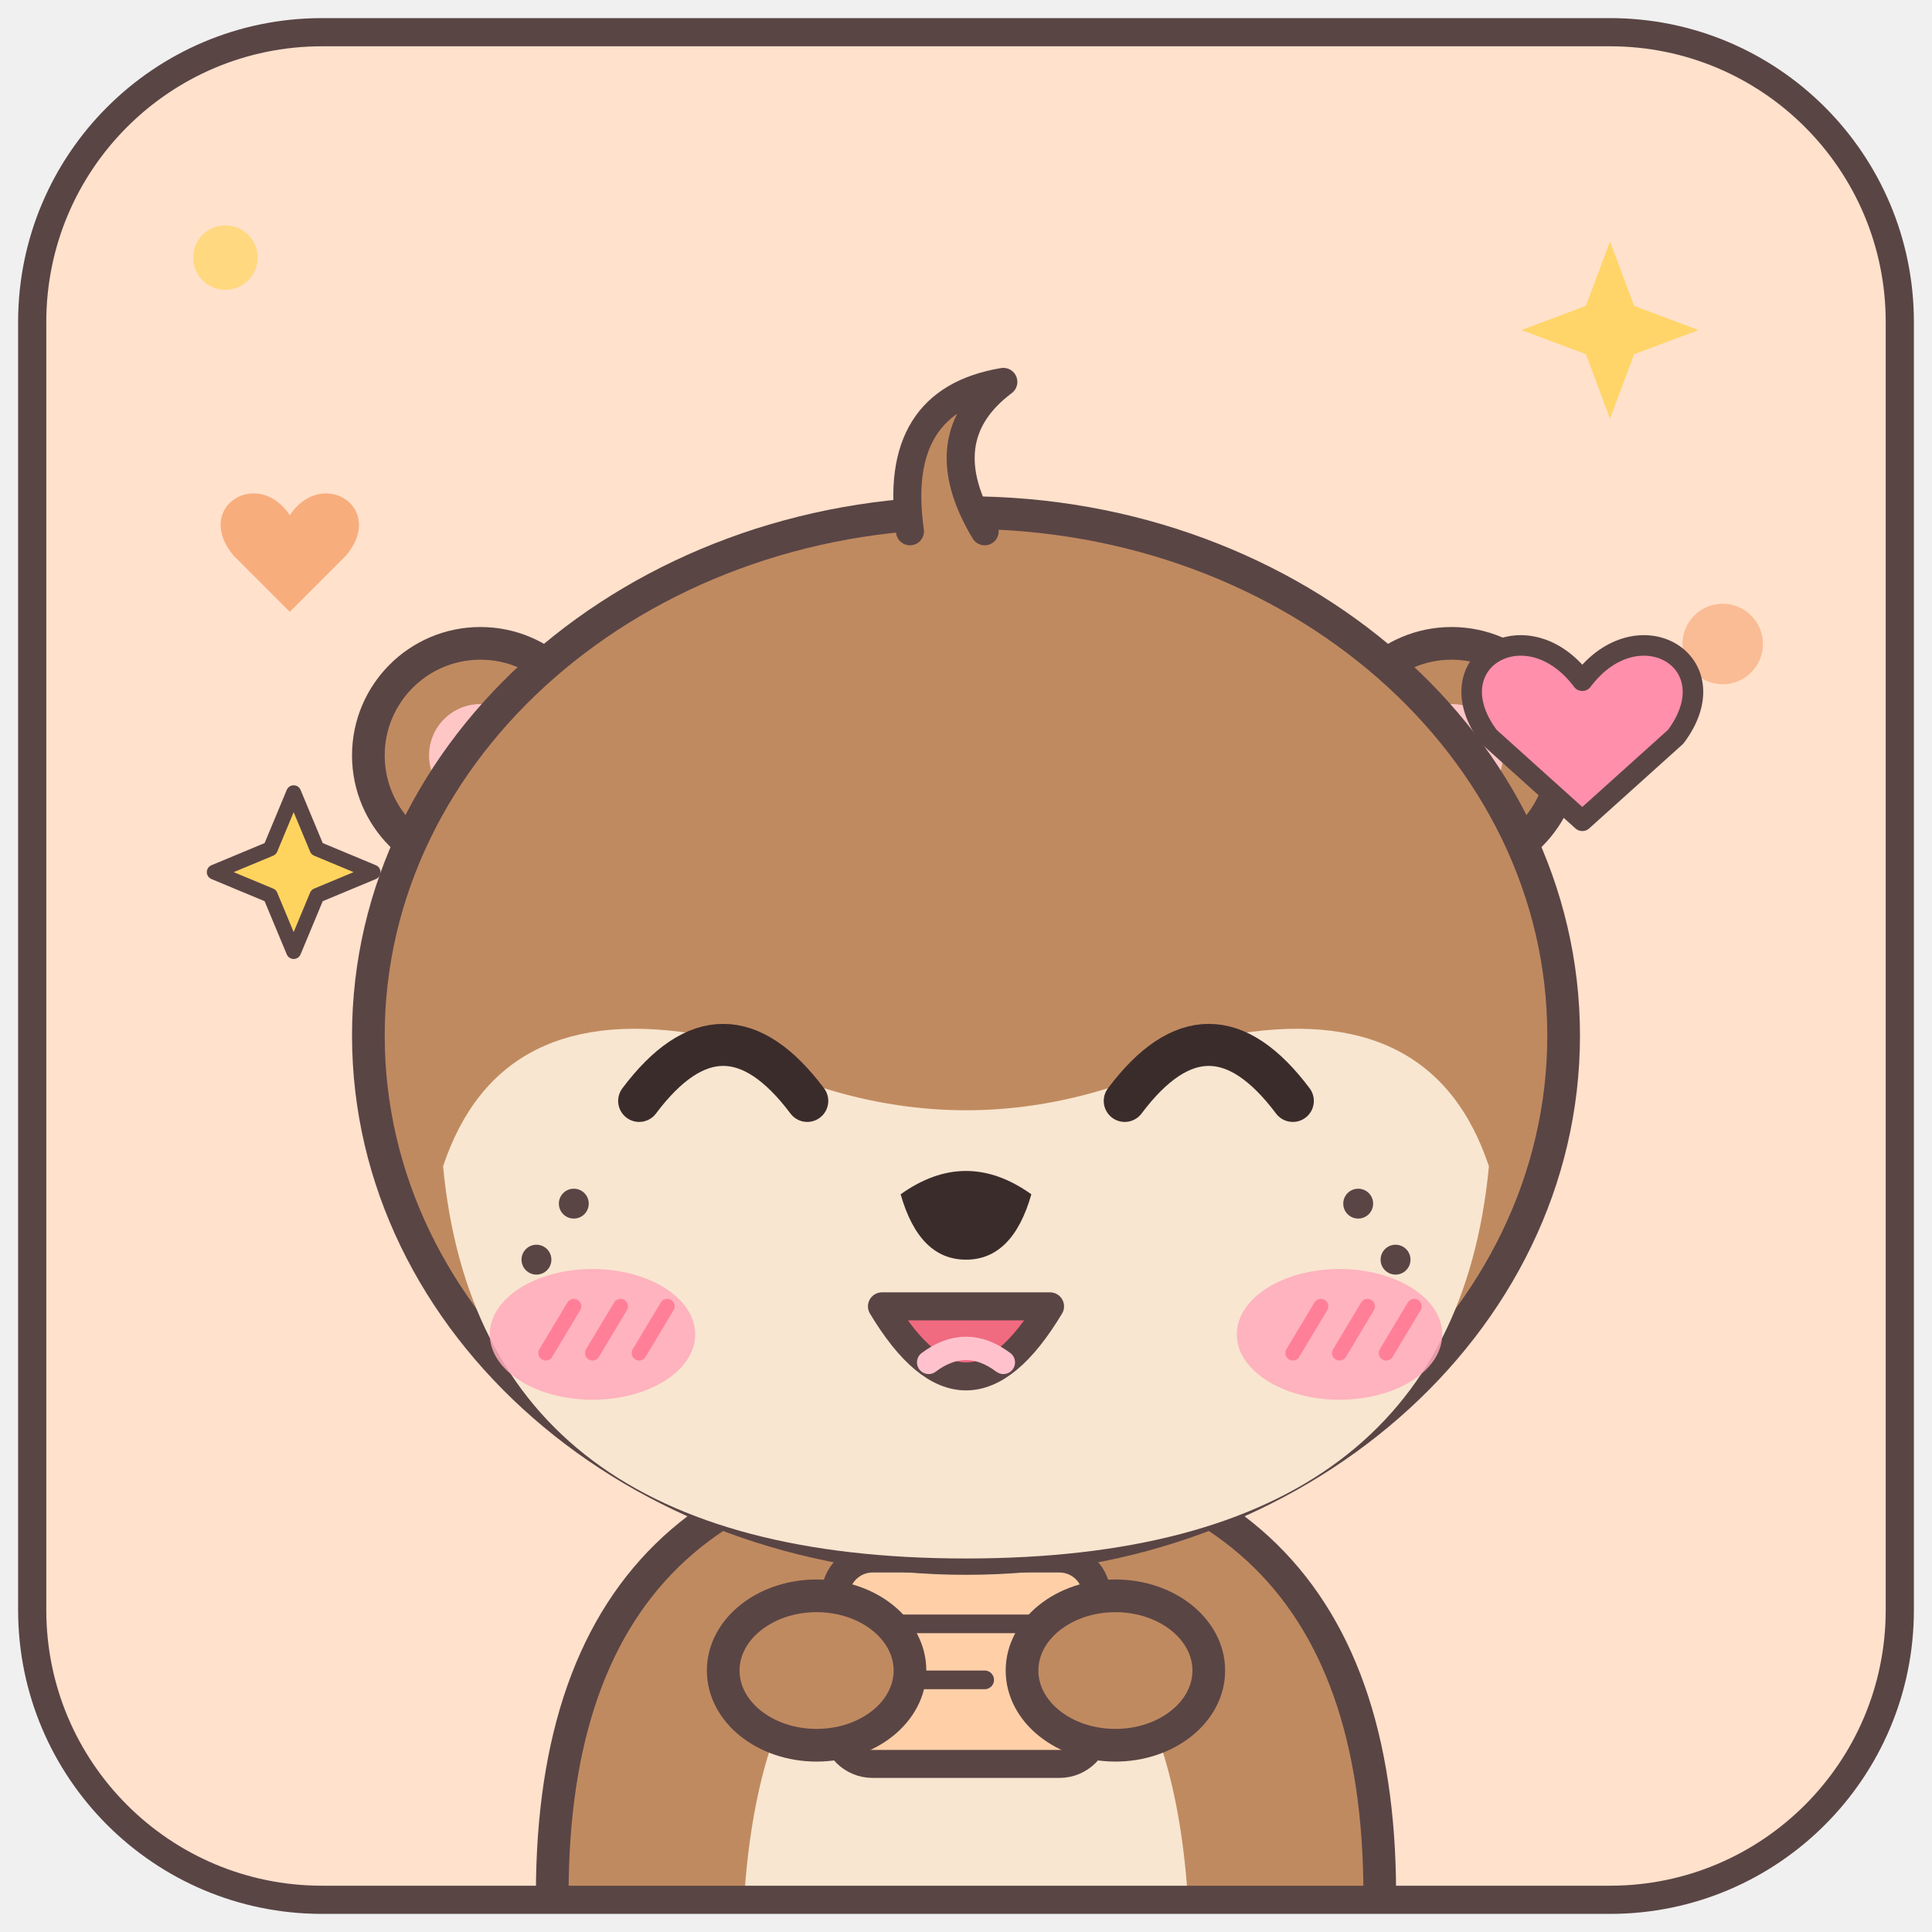
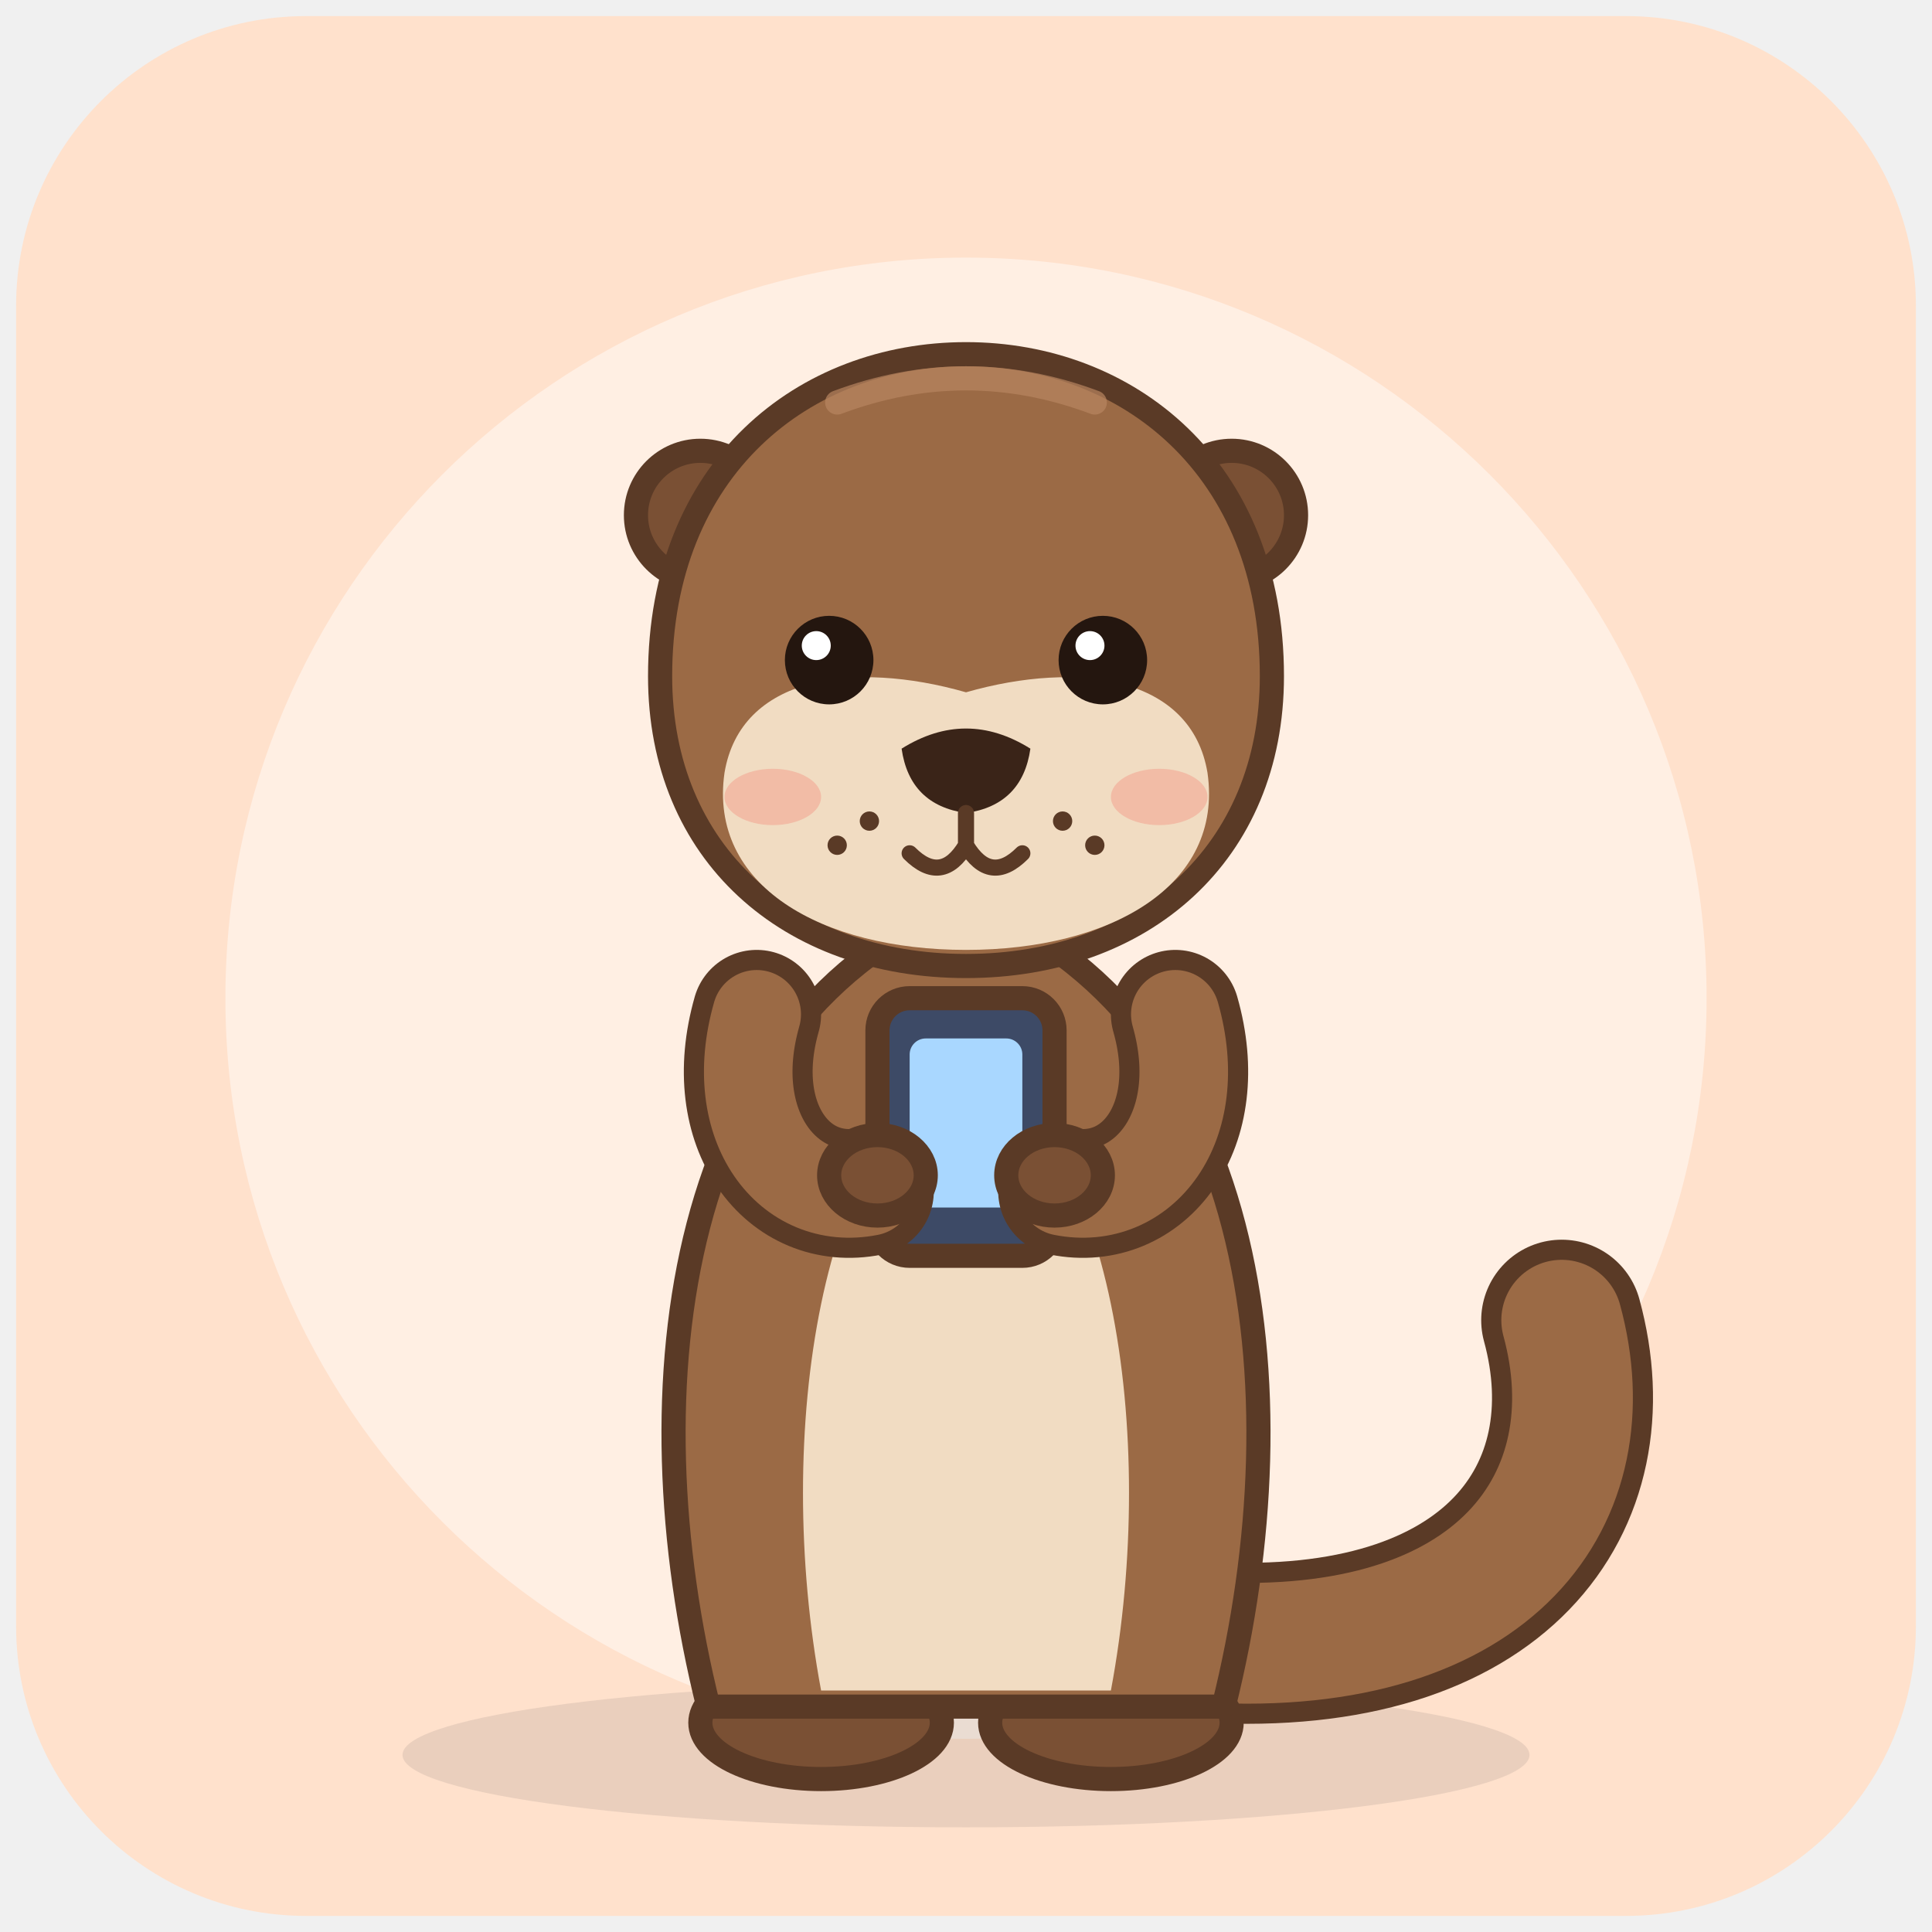
<svg xmlns="http://www.w3.org/2000/svg" viewBox="0 0 240 240" role="img" aria-label="コツメカワウソ">
-   <defs>
-     <clipPath id="frame">
-       <rect x="4" y="4" width="232" height="232" rx="36" />
-     </clipPath>
-   </defs>
-   <rect x="4" y="4" width="232" height="232" rx="36" fill="#ffe1cc" />
-   <path d="M200 30 l3 8 8 3 -8 3 -3 8 -3 -8 -8 -3 8 -3z" fill="#ffd45e" opacity="0.9" />
-   <path d="M36 64 c-4 -6 -12 -1 -7 5 l7 7 7 -7 c5 -6 -3 -11 -7 -5z" fill="#f2792e" opacity="0.5" />
-   <circle cx="214" cy="80" r="5" fill="#f2792e" opacity="0.35" />
-   <circle cx="28" cy="32" r="4" fill="#ffd45e" opacity="0.7" />
-   <g clip-path="url(#frame)">
-     <svg x="4" y="8" width="232" height="232" viewBox="0 0 200 200">
-       <path d="M56 204 Q52 150 100 148 Q148 150 144 204 Z" fill="#c08a60" stroke="#5a4545" stroke-width="3.5" stroke-linejoin="round" stroke-linecap="round" />
-       <path d="M76 204 Q76 164 100 162 Q124 164 124 204 Z" fill="#f8e6d0" />
-       <rect x="86" y="160" width="28" height="22" rx="4" fill="#ffd0a8" stroke="#5a4545" stroke-width="3" stroke-linejoin="round" stroke-linecap="round" />
-       <path d="M92 167 h16 M92 173 h10" stroke="#5a4545" stroke-width="2" stroke-linecap="round" />
-       <ellipse cx="84" cy="172" rx="10" ry="8" fill="#c08a60" stroke="#5a4545" stroke-width="3.5" stroke-linejoin="round" stroke-linecap="round" />
-       <ellipse cx="116" cy="172" rx="10" ry="8" fill="#c08a60" stroke="#5a4545" stroke-width="3.5" stroke-linejoin="round" stroke-linecap="round" />
-       <circle cx="48" cy="74" r="12" fill="#c08a60" stroke="#5a4545" stroke-width="3.5" stroke-linejoin="round" stroke-linecap="round" />
-       <circle cx="152" cy="74" r="12" fill="#c08a60" stroke="#5a4545" stroke-width="3.5" stroke-linejoin="round" stroke-linecap="round" />
-       <circle cx="48" cy="74" r="5.5" fill="#ffc6c6" />
-       <circle cx="152" cy="74" r="5.5" fill="#ffc6c6" />
-       <ellipse cx="100" cy="104" rx="64" ry="56" fill="#c08a60" stroke="#5a4545" stroke-width="3.5" stroke-linejoin="round" stroke-linecap="round" />
-       <path d="M44 118 Q48 160 100 160 Q152 160 156 118 Q150 100 128 104 Q114 112 100 112 Q86 112 72 104 Q50 100 44 118 Z" fill="#f8e6d0" />
-       <path d="M94 50 q-2 -14 10 -16 q-8 6 -2 16" fill="#c08a60" stroke="#5a4545" stroke-width="3" stroke-linejoin="round" stroke-linecap="round" />
-       <path d="M93 121 q7 -5 14 0 q-2 7 -7 7 q-5 0 -7 -7z" fill="#3b2c2c" />
-       <circle cx="58" cy="122" r="1.6" fill="#5a4545" />
-       <circle cx="54" cy="128" r="1.6" fill="#5a4545" />
-       <circle cx="142" cy="122" r="1.6" fill="#5a4545" />
-       <circle cx="146" cy="128" r="1.6" fill="#5a4545" />
-       <ellipse cx="60" cy="136" rx="11" ry="7" fill="#ffaabb" opacity="0.85" />
-       <path d="M55 138 l3 -5 M60 138 l3 -5 M65 138 l3 -5" stroke="#ff7f99" stroke-width="1.6" stroke-linecap="round" />
-       <ellipse cx="140" cy="136" rx="11" ry="7" fill="#ffaabb" opacity="0.85" />
-       <path d="M135 138 l3 -5 M140 138 l3 -5 M145 138 l3 -5" stroke="#ff7f99" stroke-width="1.6" stroke-linecap="round" />
-       <path d="M65 111 Q74 99 83 111" fill="none" stroke="#3b2c2c" stroke-width="4.5" stroke-linecap="round" stroke-linejoin="round" />
-       <path d="M117 111 Q126 99 135 111" fill="none" stroke="#3b2c2c" stroke-width="4.5" stroke-linecap="round" stroke-linejoin="round" />
-       <path d="M91 133 Q100 148 109 133 Z" fill="#f06a80" stroke="#5a4545" stroke-width="3" stroke-linecap="round" stroke-linejoin="round" />
-       <path d="M96 139 Q100 136 104 139" fill="none" stroke="#ffc2cc" stroke-width="2.5" stroke-linecap="round" />
-       <path d="M166 66 c-6 -8 -16 -2 -10 6 l10 9 10 -9 c6 -8 -4 -14 -10 -6z" fill="#ff8fab" stroke="#5a4545" stroke-width="2.2" stroke-linejoin="round" />
-       <path d="M28 78 l2.5 6 6 2.5 -6 2.5 -2.5 6 -2.5 -6 -6 -2.5 6 -2.5z" fill="#ffd45e" stroke="#5a4545" stroke-width="1.6" stroke-linejoin="round" />
-     </svg>
-   </g>
-   <rect x="4" y="4" width="232" height="232" rx="36" fill="none" stroke="#5a4545" stroke-width="3.5" stroke-linejoin="round" stroke-linecap="round" />
+   <rect x="2" y="2" width="236" height="236" rx="36" fill="#ffe1cc" />
+   <circle cx="120" cy="124" r="92" fill="#fff" opacity="0.45" />
+   <ellipse cx="120" cy="218" rx="70" ry="9" fill="#2b2a33" opacity="0.1" />
+   <path d="M150 204 C186 206 200 186 194 164" fill="none" stroke="#5a3a26" stroke-width="20" stroke-linecap="round" stroke-linejoin="round" />
+   <path d="M150 204 C186 206 200 186 194 164" fill="none" stroke="#9b6a45" stroke-width="15" stroke-linecap="round" stroke-linejoin="round" />
+   <ellipse cx="102" cy="214" rx="15" ry="7" fill="#7a5034" stroke="#5a3a26" stroke-width="3" stroke-linejoin="round" />
+   <ellipse cx="138" cy="214" rx="15" ry="7" fill="#7a5034" stroke="#5a3a26" stroke-width="3" stroke-linejoin="round" />
+   <path d="M88 212 C78 172 84 126 120 112 C156 126 162 172 152 212 Z" fill="#9b6a45" stroke="#5a3a26" stroke-width="3" stroke-linejoin="round" />
+   <path d="M102 210 C96 178 102 140 120 132 C138 140 144 178 138 210 Z" fill="#f1dcc2" />
+   <rect x="109" y="124" width="22" height="32" rx="4" fill="#3d4a66" stroke="#5a3a26" stroke-width="3" stroke-linejoin="round" />
+   <rect x="113" y="129" width="14" height="21" rx="2" fill="#a9d7ff" />
+   <path d="M94 126 C90 140 98 150 108 148" fill="none" stroke="#5a3a26" stroke-width="16" stroke-linecap="round" stroke-linejoin="round" />
+   <path d="M94 126 C90 140 98 150 108 148" fill="none" stroke="#9b6a45" stroke-width="11" stroke-linecap="round" stroke-linejoin="round" />
+   <path d="M146 126 C150 140 142 150 132 148" fill="none" stroke="#5a3a26" stroke-width="16" stroke-linecap="round" stroke-linejoin="round" />
+   <path d="M146 126 C150 140 142 150 132 148" fill="none" stroke="#9b6a45" stroke-width="11" stroke-linecap="round" stroke-linejoin="round" />
+   <ellipse cx="109" cy="146" rx="6" ry="5" fill="#7a5034" stroke="#5a3a26" stroke-width="3" stroke-linejoin="round" />
+   <ellipse cx="131" cy="146" rx="6" ry="5" fill="#7a5034" stroke="#5a3a26" stroke-width="3" stroke-linejoin="round" />
+   <circle cx="87" cy="64" r="8" fill="#7a5034" stroke="#5a3a26" stroke-width="3" stroke-linejoin="round" />
+   <circle cx="153" cy="64" r="8" fill="#7a5034" stroke="#5a3a26" stroke-width="3" stroke-linejoin="round" />
+   <path d="M82 84 C82 58 100 44 120 44 C140 44 158 58 158 84 C158 106 142 120 120 120 C98 120 82 106 82 84 Z" fill="#9b6a45" stroke="#5a3a26" stroke-width="3" stroke-linejoin="round" />
+   <path d="M90 96 C92 84 106 82 120 86 C134 82 148 84 150 96 C152 110 138 118 120 118 C102 118 88 110 90 96 Z" fill="#f1dcc2" />
+   <path d="M104 50 Q120 44 136 50" fill="none" stroke="#b88560" stroke-width="3" stroke-linecap="round" opacity="0.7" />
+   <circle cx="103" cy="82" r="5.5" fill="#24160f" />
+   <circle cx="101.4" cy="80.2" r="1.8" fill="#fff" />
+   <circle cx="137" cy="82" r="5.5" fill="#24160f" />
+   <circle cx="135.4" cy="80.2" r="1.8" fill="#fff" />
+   <path d="M112 93 Q120 88 128 93 Q127 100 120 101 Q113 100 112 93 Z" fill="#3a2418" />
+   <path d="M120 101 V105 M113 106 Q117 110 120 105 Q123 110 127 106" fill="none" stroke="#5a3a26" stroke-width="2" stroke-linecap="round" stroke-linejoin="round" />
+   <circle cx="108" cy="102" r="1.2" fill="#5a3a26" />
+   <circle cx="104" cy="105" r="1.2" fill="#5a3a26" />
+   <circle cx="132" cy="102" r="1.2" fill="#5a3a26" />
+   <circle cx="136" cy="105" r="1.2" fill="#5a3a26" />
+   <ellipse cx="96" cy="99" rx="6" ry="3.5" fill="#f2a28f" opacity="0.55" />
+   <ellipse cx="144" cy="99" rx="6" ry="3.5" fill="#f2a28f" opacity="0.55" />
</svg>
